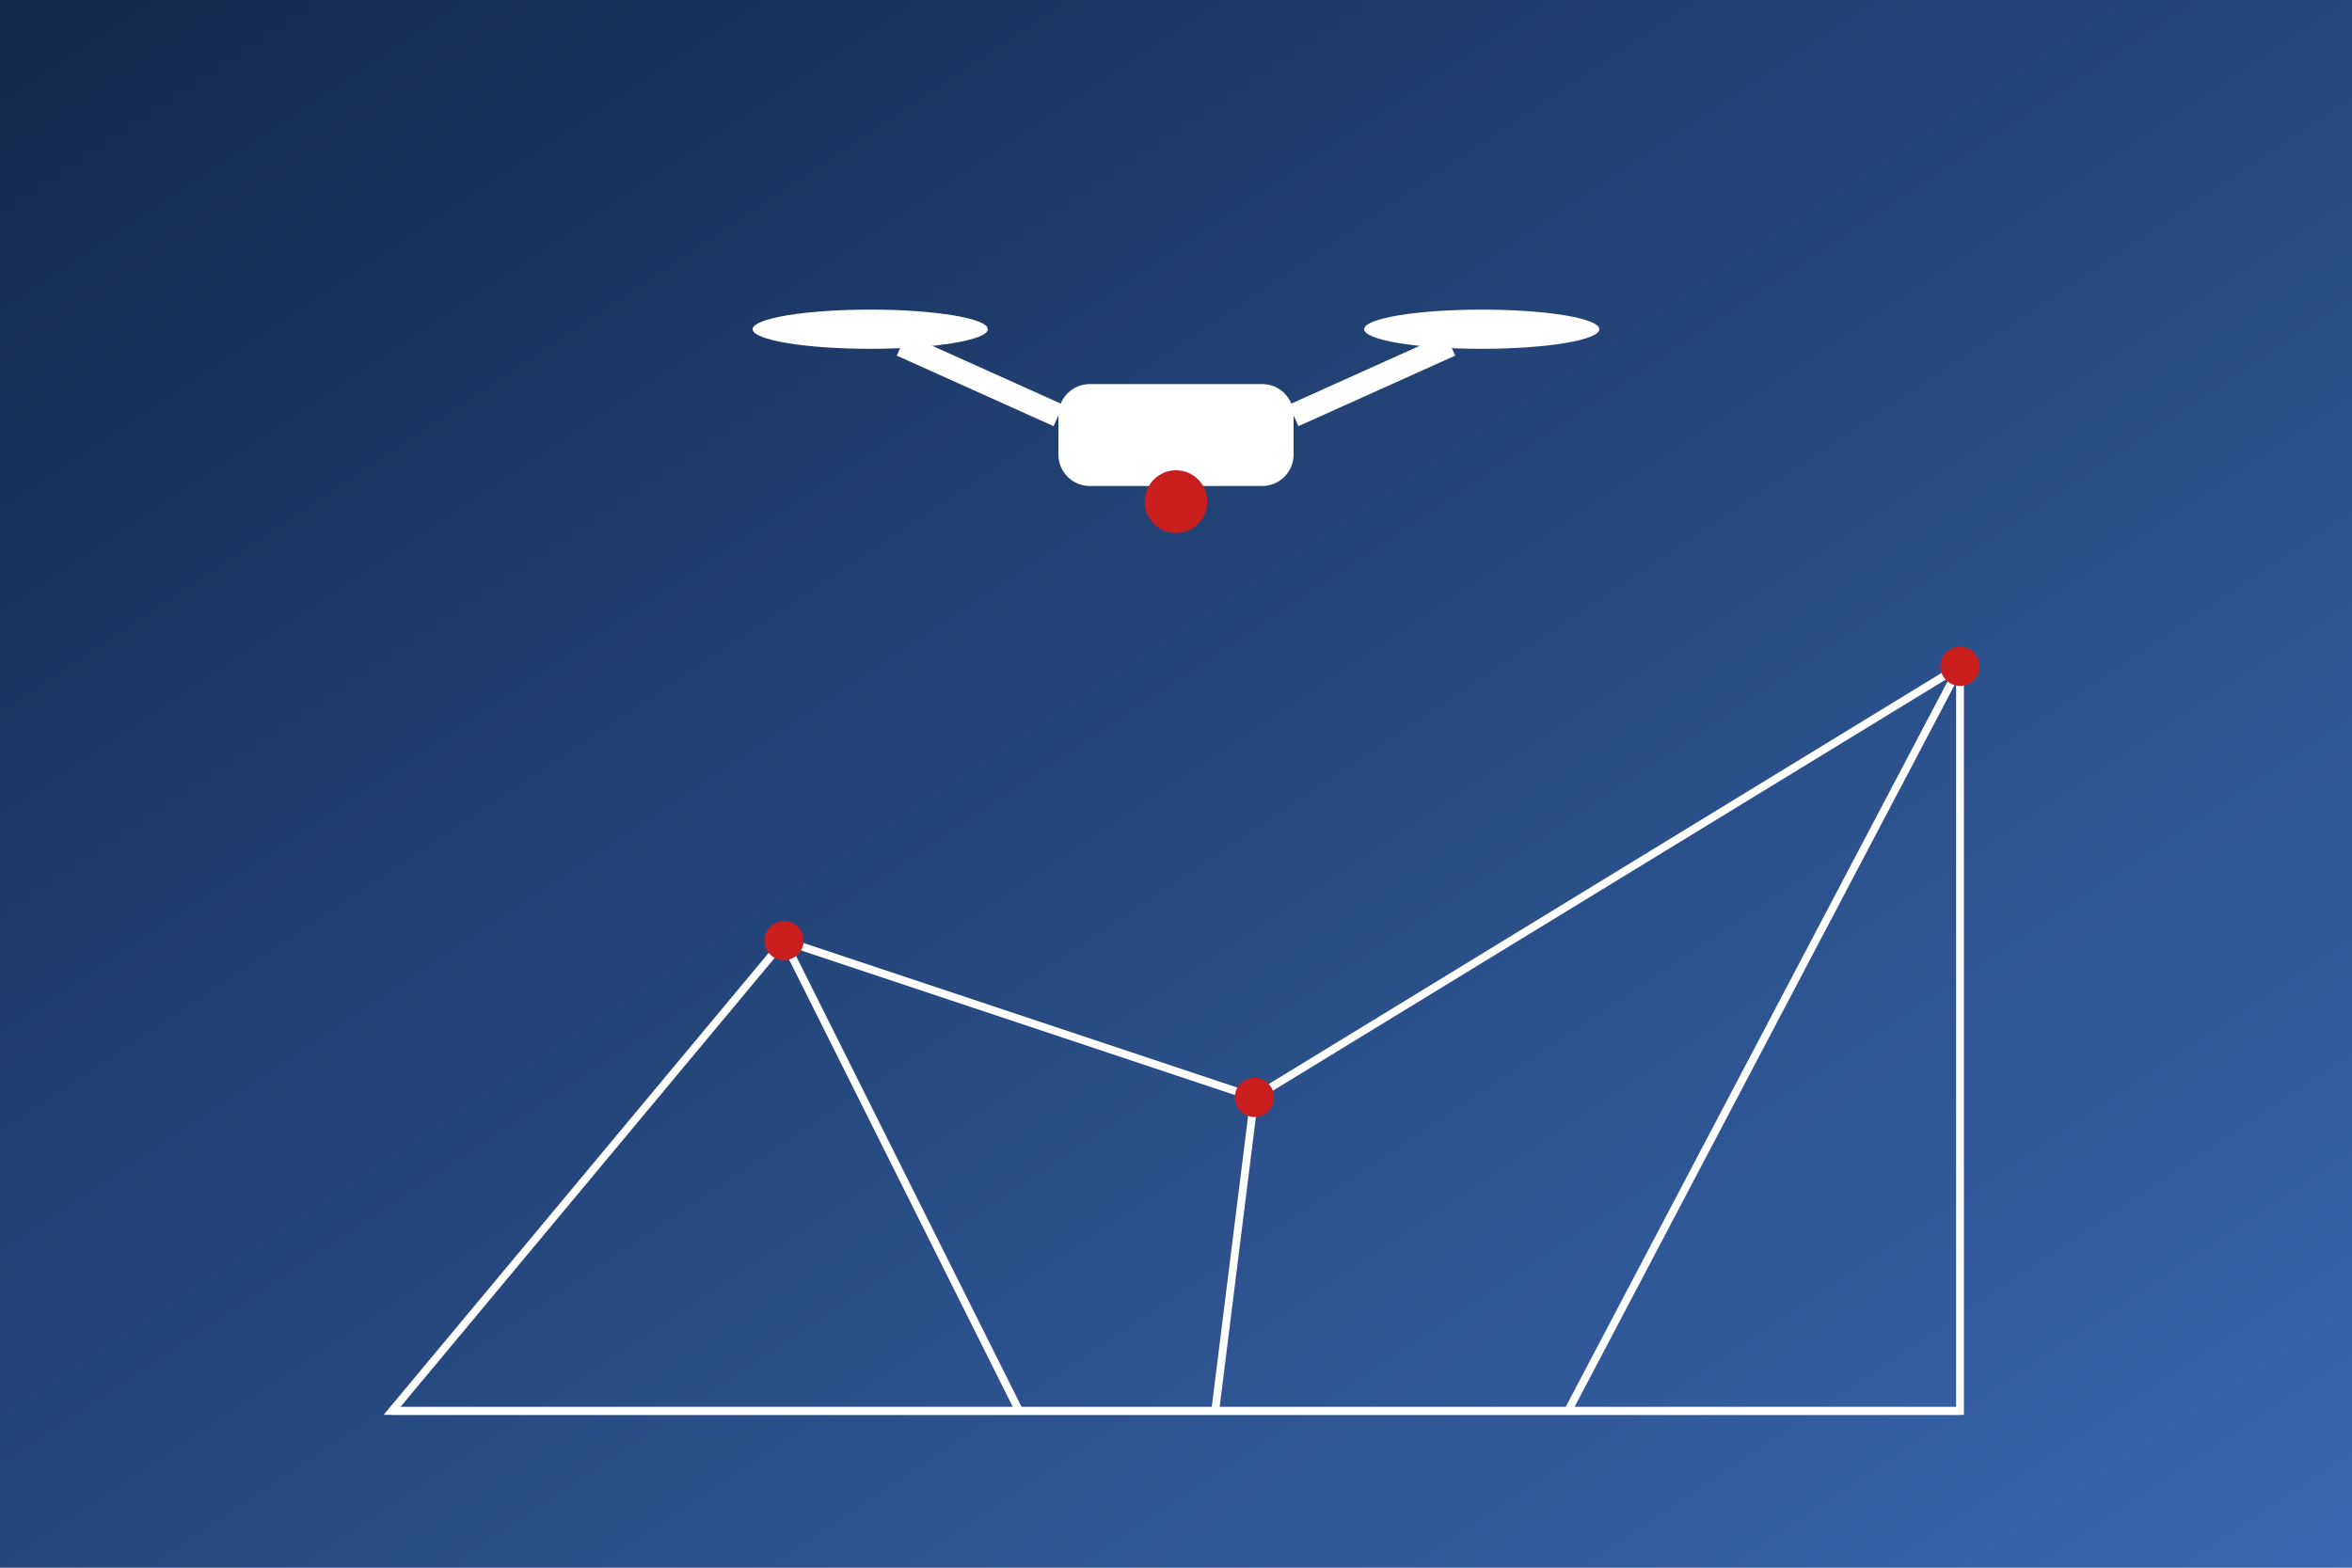
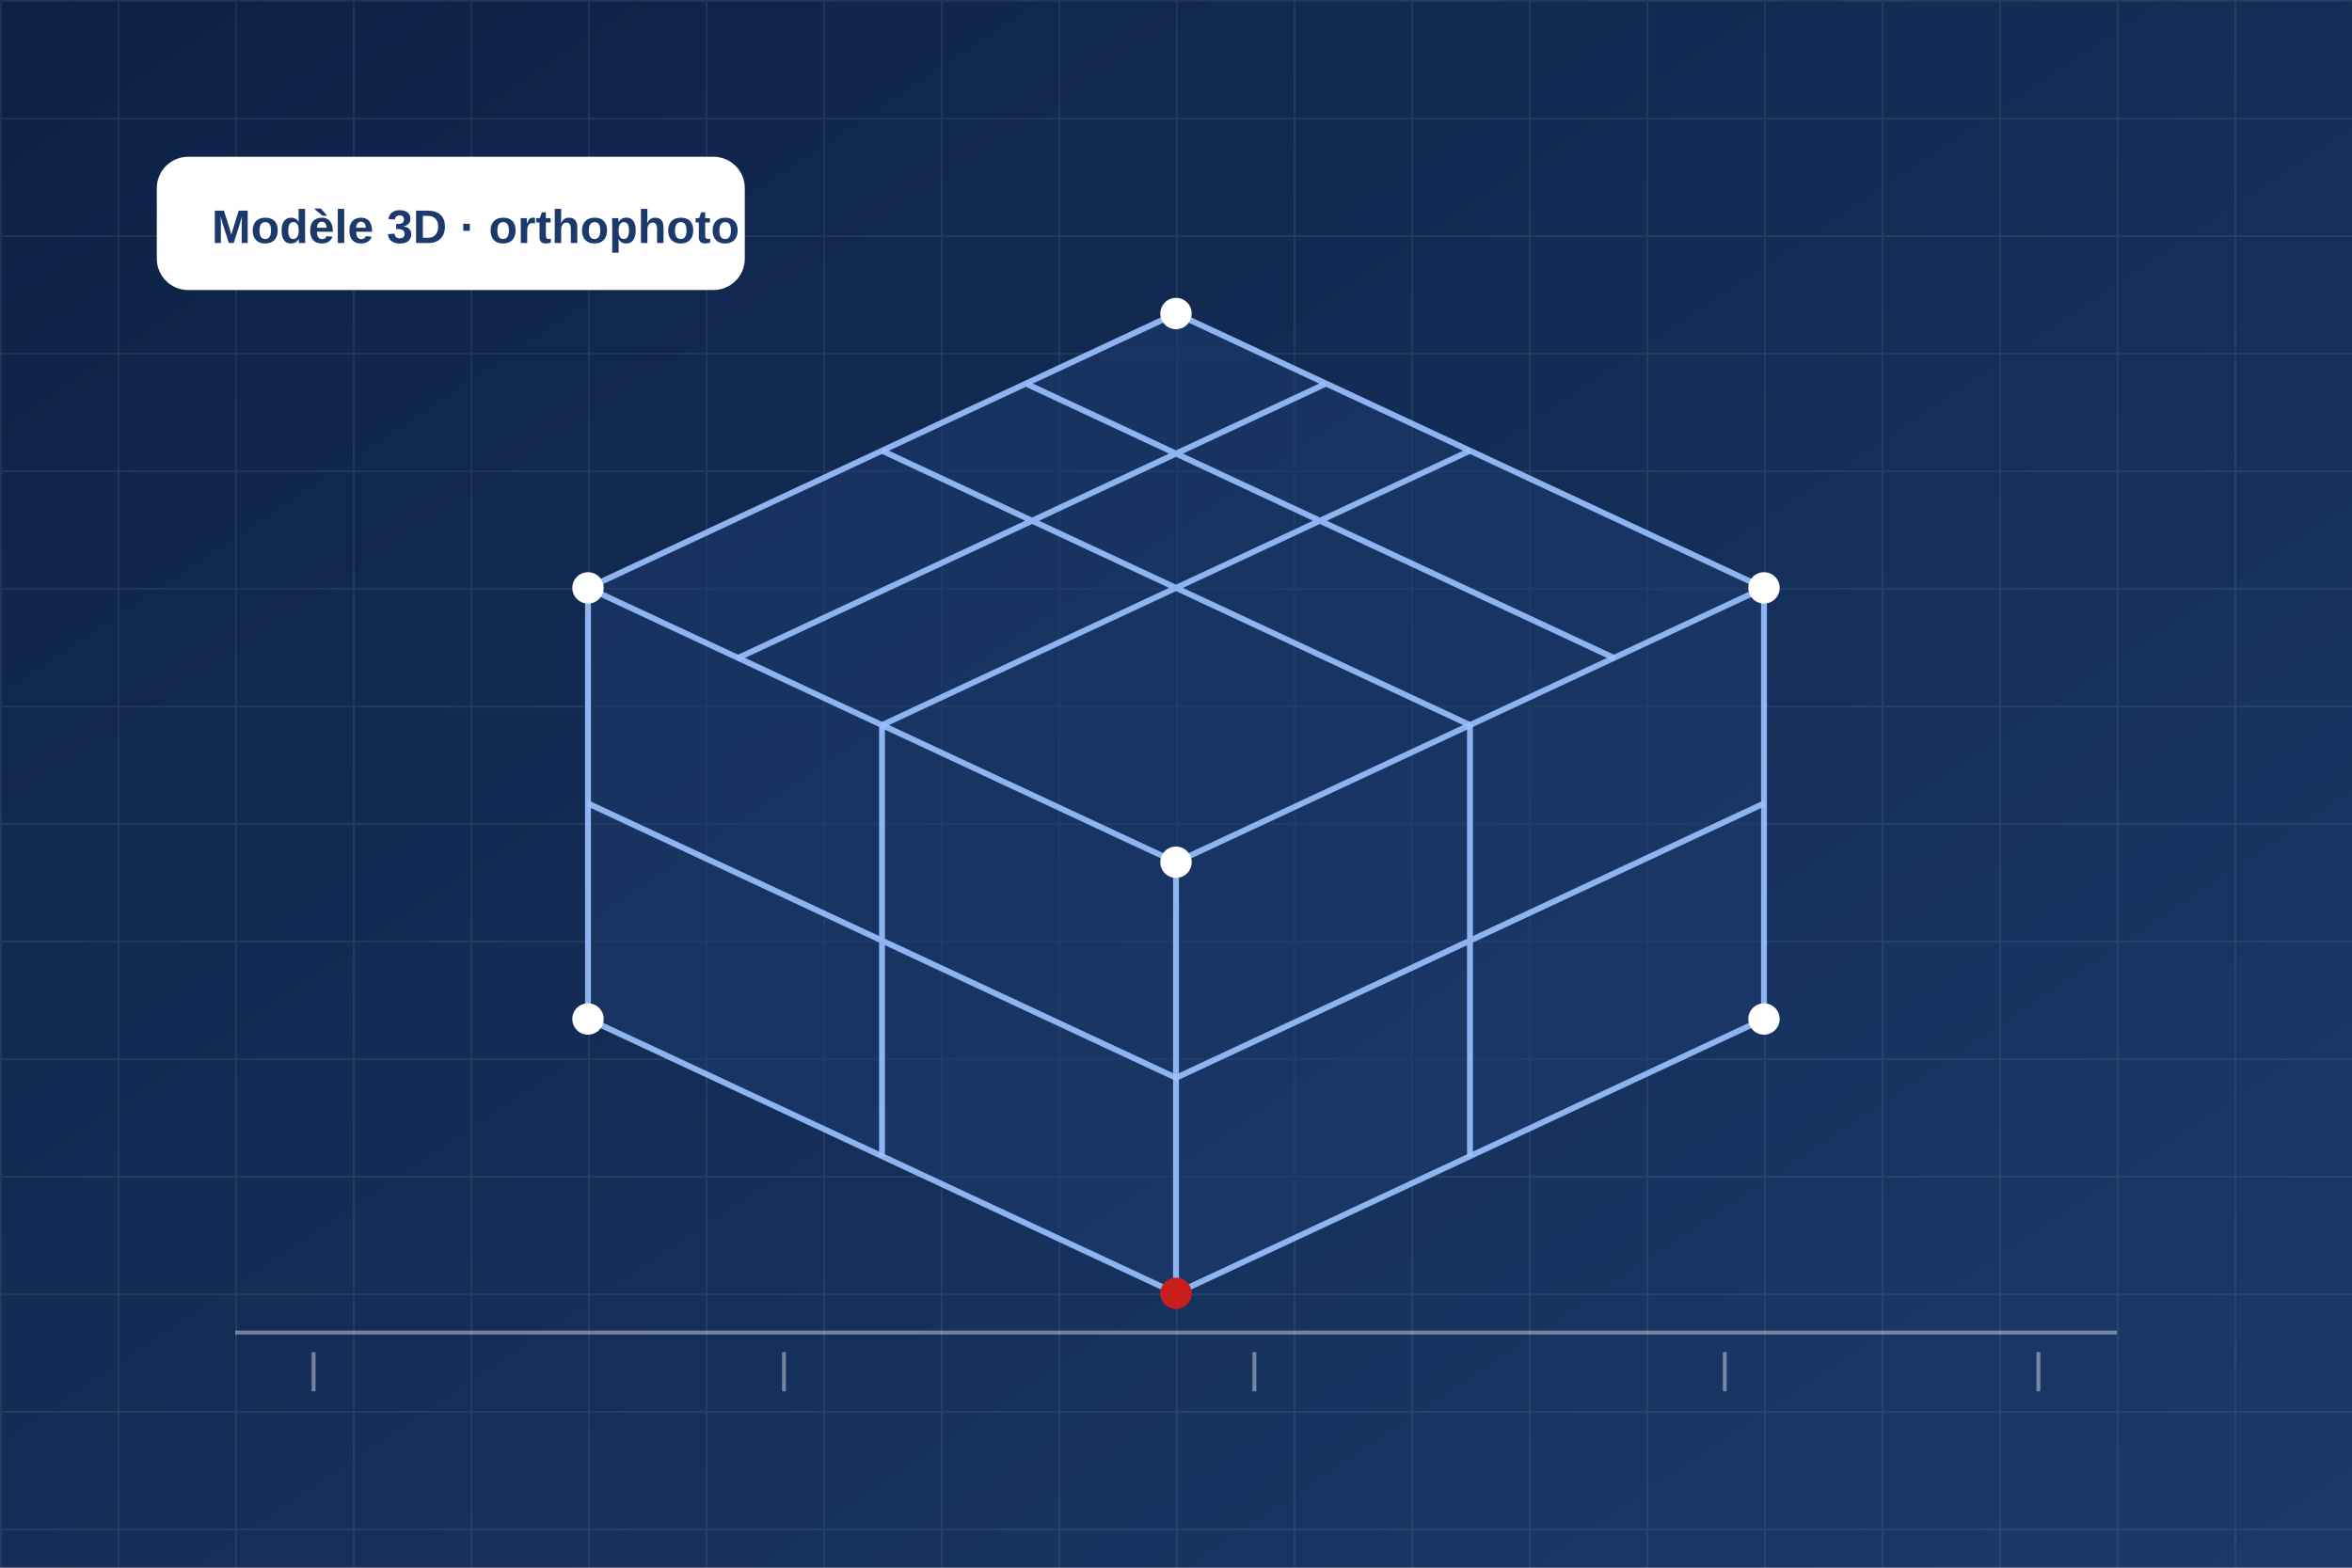
- <svg xmlns="http://www.w3.org/2000/svg" viewBox="0 0 600 400" role="img" aria-label="Illustration de modèle 3D par photogrammétrie">
+ <svg xmlns="http://www.w3.org/2000/svg" viewBox="0 0 600 400" role="img" aria-label="Modèle 3D filaire d'un bâtiment obtenu par photogrammétrie">
  <defs>
-     <linearGradient id="g" x1="0" y1="0" x2="1" y2="1">
-       <stop offset="0" stop-color="#12284b" />
-       <stop offset="1" stop-color="#3a67b0" />
+     <linearGradient id="bg" x1="0" y1="0" x2="1" y2="1">
+       <stop offset="0" stop-color="#0d2145" />
+       <stop offset="1" stop-color="#1b3a6b" />
    </linearGradient>
+     <linearGradient id="heat" x1="0" y1="1" x2="1" y2="0">
+       <stop offset="0" stop-color="#2b2f9e" />
+       <stop offset=".35" stop-color="#8b1fa8" />
+       <stop offset=".6" stop-color="#e0383a" />
+       <stop offset=".85" stop-color="#f6a51c" />
+       <stop offset="1" stop-color="#fff3a0" />
+     </linearGradient>
+     <radialGradient id="hot" cx=".5" cy=".5" r=".5">
+       <stop offset="0" stop-color="#fff3a0" />
+       <stop offset=".45" stop-color="#f6a51c" stop-opacity=".9" />
+       <stop offset="1" stop-color="#e0383a" stop-opacity="0" />
+     </radialGradient>
+     <pattern id="grid" width="30" height="30" patternUnits="userSpaceOnUse">
+       <path d="M30 0H0V30" fill="none" stroke="#fff" stroke-opacity=".07" />
+     </pattern>
  </defs>
-   <rect width="600" height="400" fill="url(#g)" />
-   <g transform="translate(300 110)" fill="#fff">
-     <rect x="-30" y="-12" width="60" height="26" rx="8" />
-     <circle cx="0" cy="18" r="8" fill="#c81e1e" />
-     <path d="M-30-4l-40-18M30-4l40-18" stroke="#fff" stroke-width="6" />
-     <ellipse cx="-78" cy="-26" rx="30" ry="5" />
-     <ellipse cx="78" cy="-26" rx="30" ry="5" />
+   <rect width="600" height="400" fill="url(#bg)" />
+   <rect width="600" height="400" fill="url(#grid)" />
+   <g fill="none" stroke="#9bc2ff" stroke-width="1.5" stroke-opacity=".9">
+     <path d="M150 260l150 70 150-70V150L300 80 150 150z" fill="#1b3a6b" fill-opacity=".6" />
+     <path d="M150 150l150 70 150-70M300 220v110" />
+     <path d="M225 115l150 70M375 115l-150 70M225 295V185M375 295V185M150 205l150 70 150-70M262 98l150 70M338 98L188 168" />
  </g>
-   <g fill="none" stroke="#fff" stroke-width="2">
-     <path d="M100 360l100-120 120 40 180-110 0 190z" />
-     <path d="M200 240l60 120M320 280l-10 80M500 170l-100 190M100 360h400" />
+   <g fill="#fff">
+     <circle cx="150" cy="150" r="4" />
+     <circle cx="300" cy="220" r="4" />
+     <circle cx="450" cy="150" r="4" />
+     <circle cx="300" cy="80" r="4" />
+     <circle cx="150" cy="260" r="4" />
+     <circle cx="450" cy="260" r="4" />
+     <circle cx="300" cy="330" r="4" fill="#c81e1e" />
  </g>
-   <g fill="#c81e1e">
-     <circle cx="200" cy="240" r="5" />
-     <circle cx="320" cy="280" r="5" />
-     <circle cx="500" cy="170" r="5" />
+   <g stroke="#fff" stroke-opacity=".4" fill="none">
+     <path d="M60 340h480" />
+     <path d="M80 345v10M200 345v10M320 345v10M440 345v10M520 345v10" />
  </g>
+   <rect x="40" y="40" width="150" height="34" rx="8" fill="#fff" />
+   <text x="54" y="62" font-family="Arial" font-size="12" font-weight="700" fill="#1b3a6b">Modèle 3D · orthophoto</text>
</svg>
